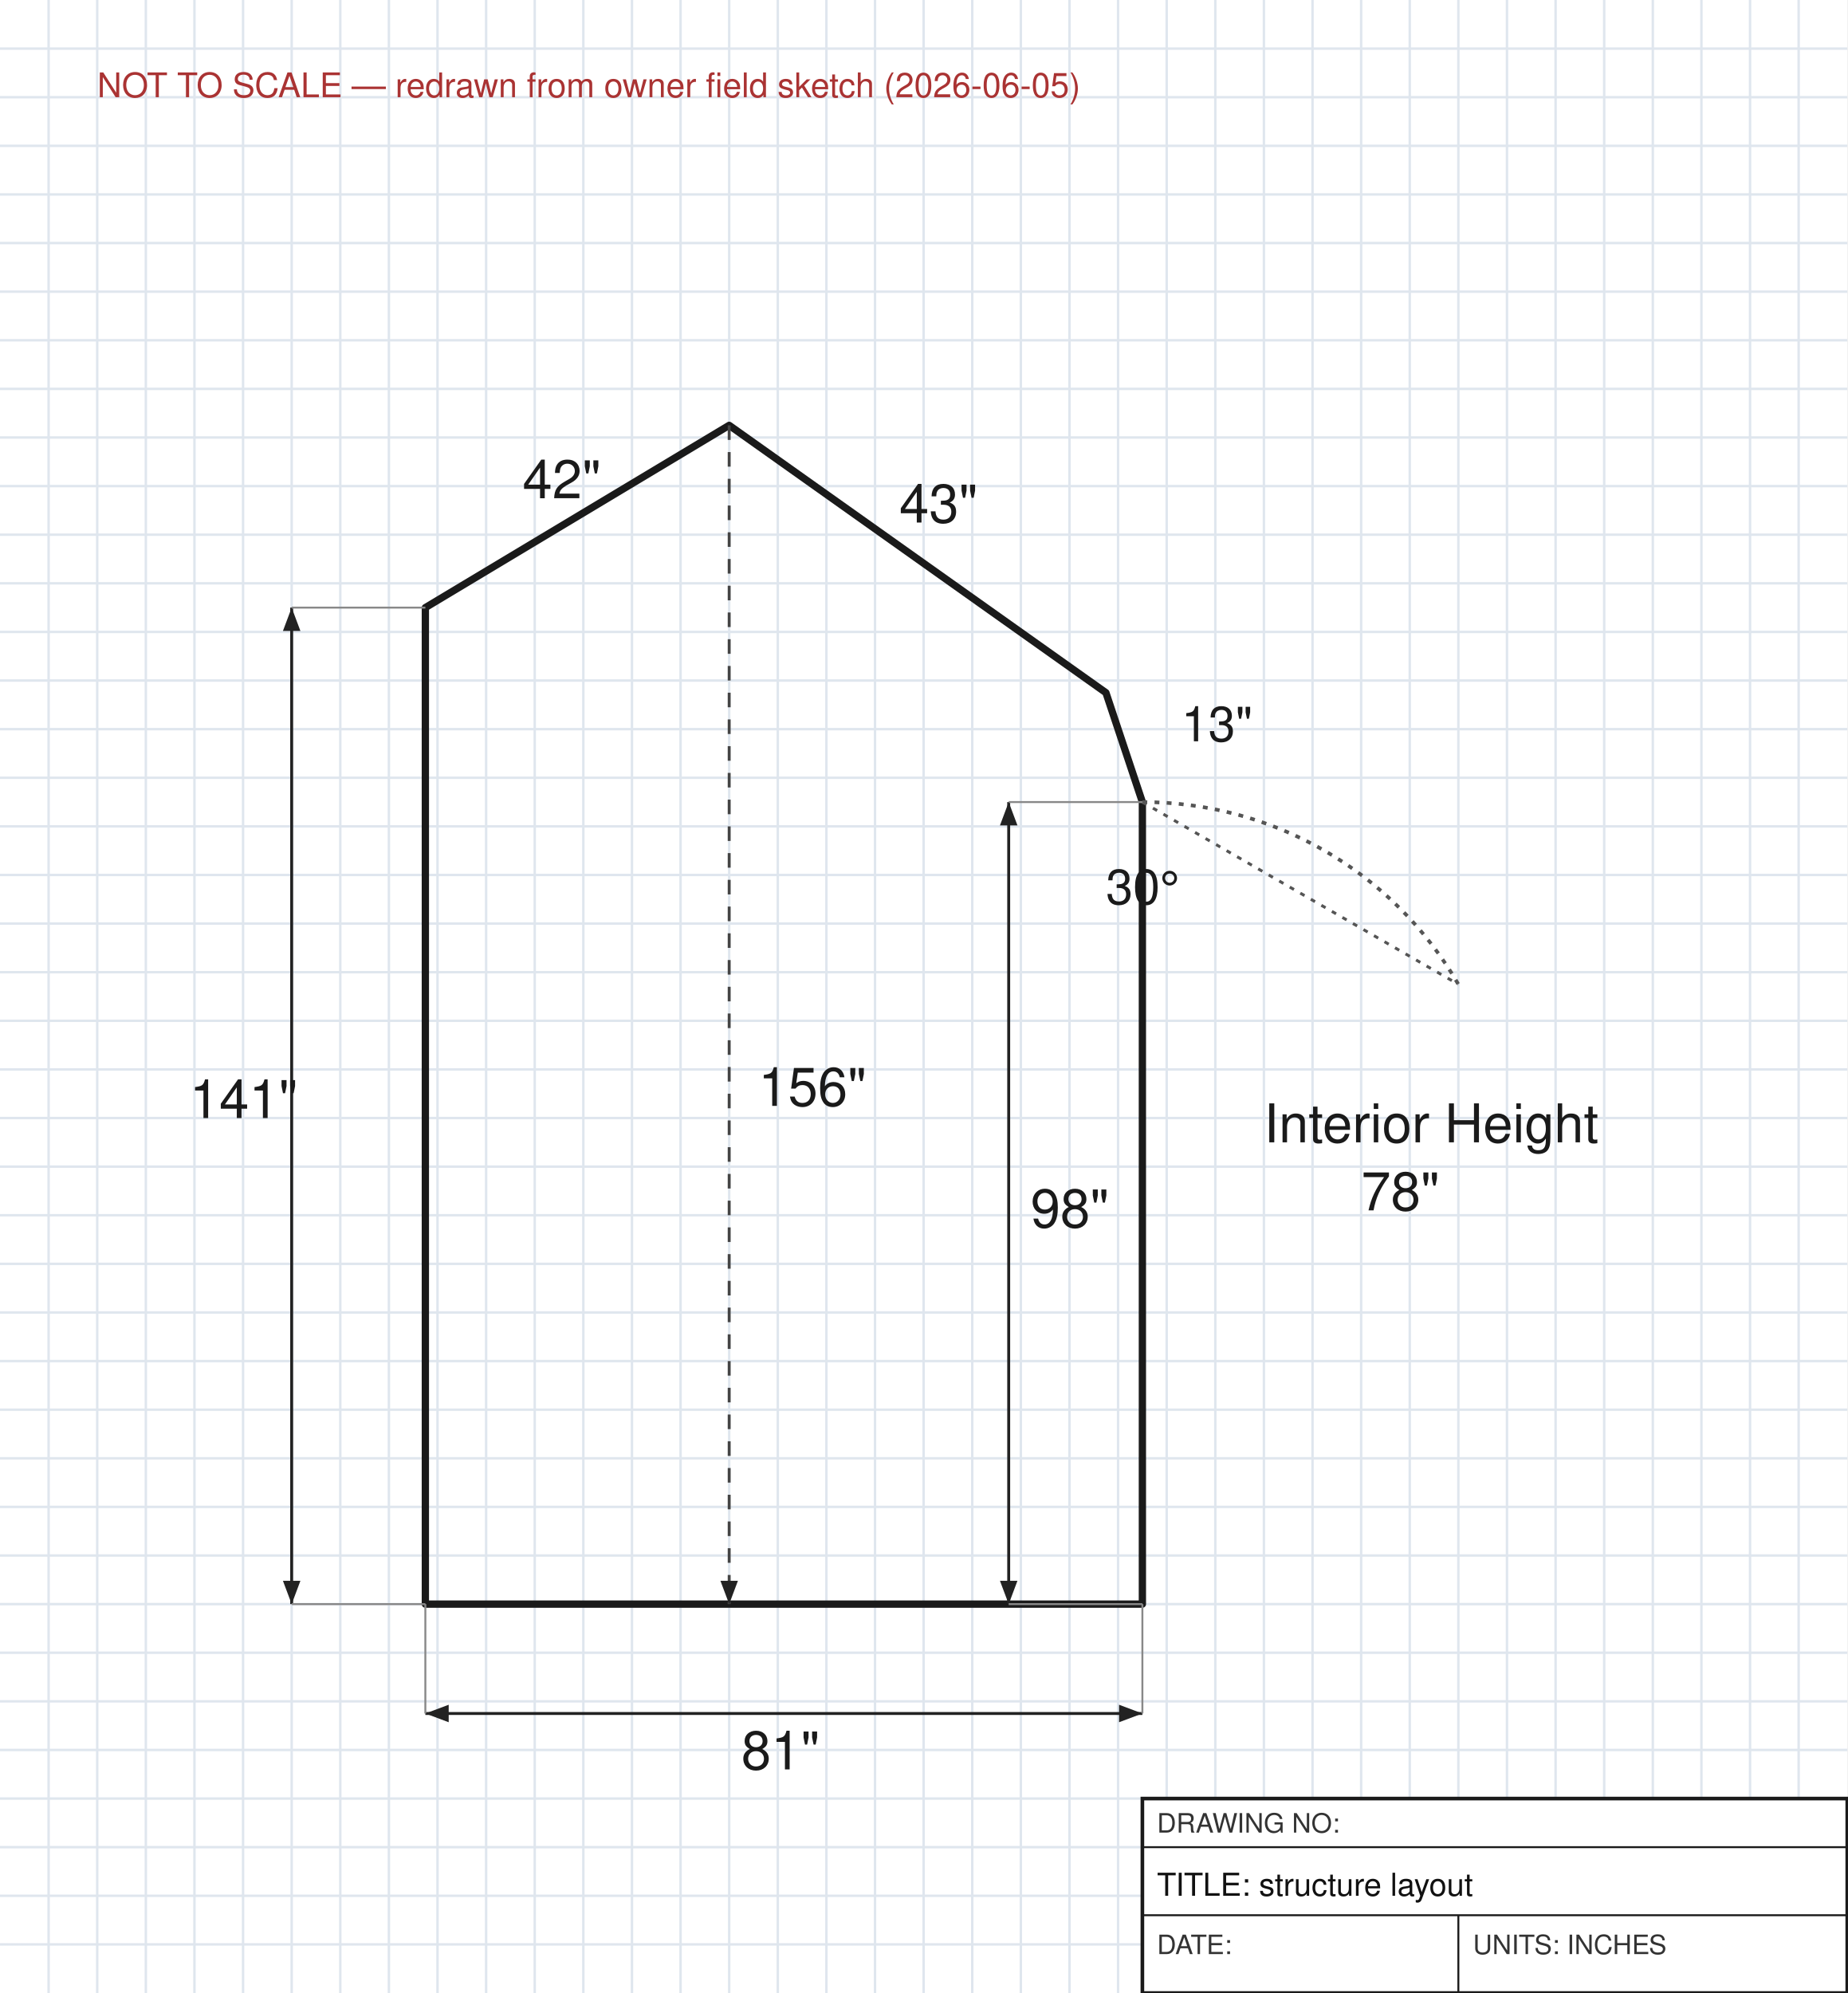
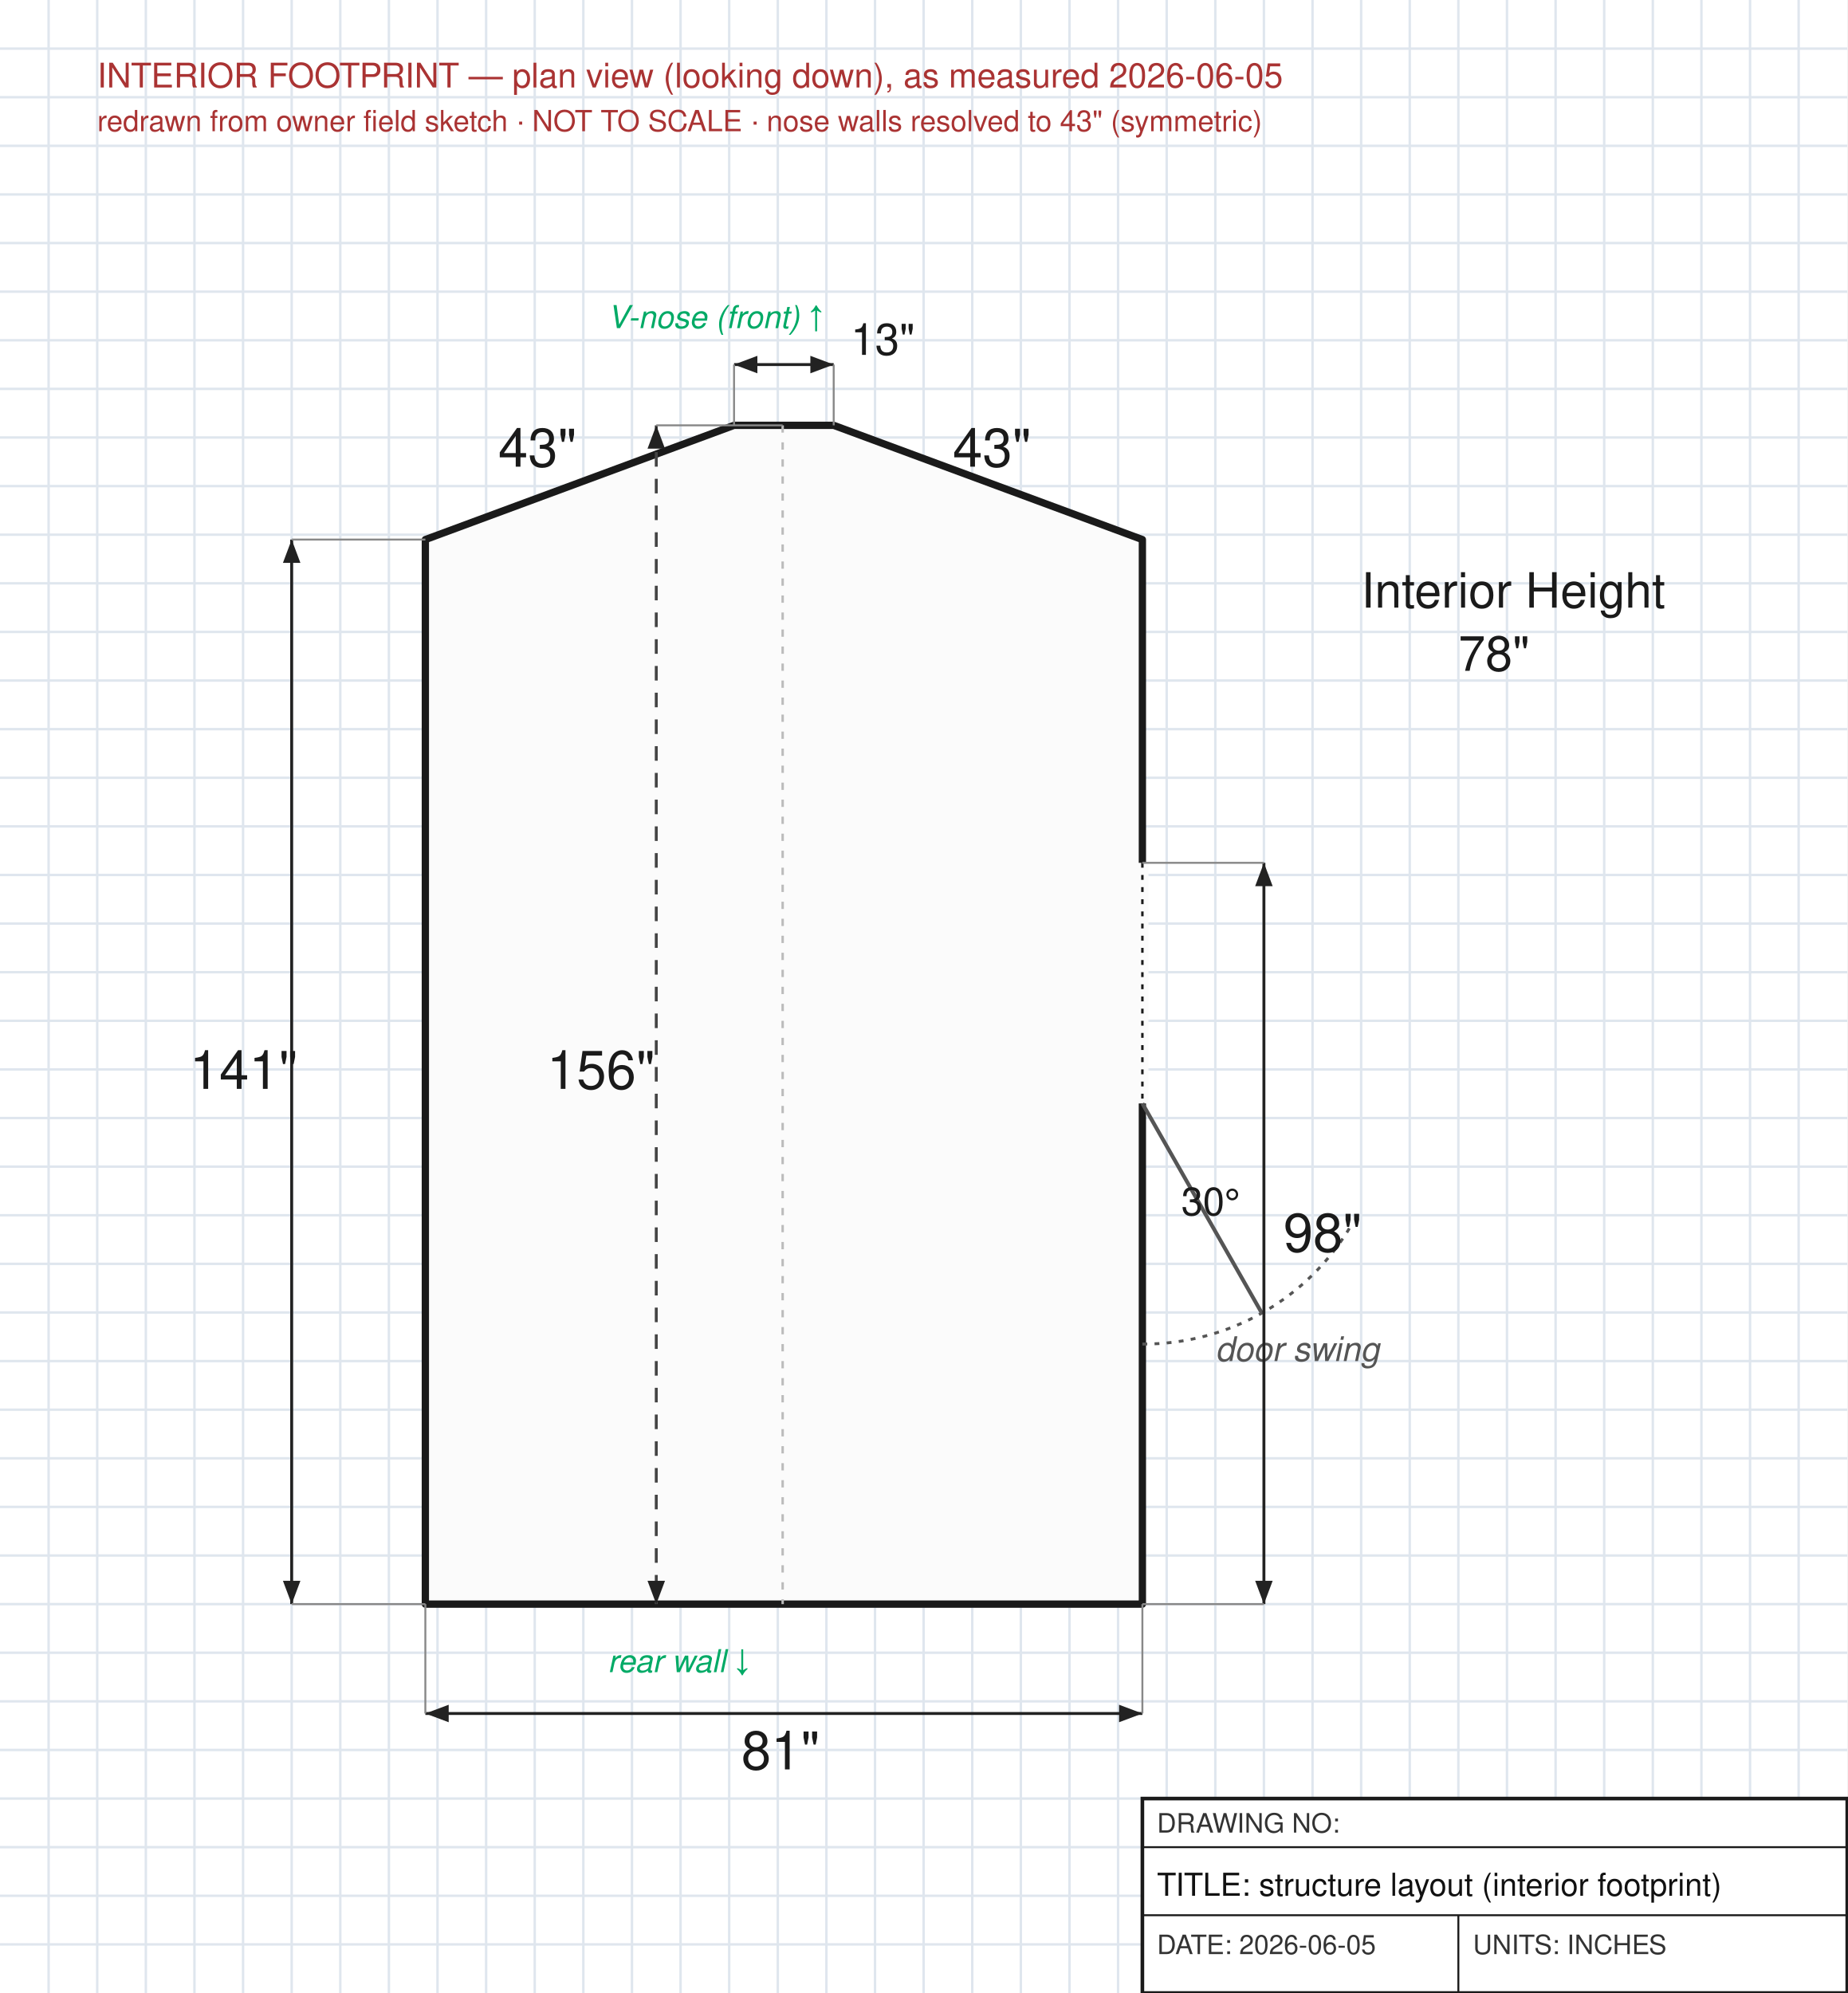
<svg xmlns="http://www.w3.org/2000/svg" width="760" height="820" viewBox="0 0 760 820" font-family="Helvetica, Arial, sans-serif">
  <defs>
    <marker id="arrow" markerWidth="10" markerHeight="10" refX="8" refY="3" orient="auto" markerUnits="strokeWidth">
      <path d="M0,0 L8,3 L0,6 z" fill="#222" />
    </marker>
    <marker id="arrowStart" markerWidth="10" markerHeight="10" refX="0" refY="3" orient="auto" markerUnits="strokeWidth">
      <path d="M8,0 L0,3 L8,6 z" fill="#222" />
    </marker>
  </defs>
  <rect x="0" y="0" width="760" height="820" fill="#ffffff" />
  <g stroke="#dfe6ee" stroke-width="1">
    <g>
      <line x1="20" y1="0" x2="20" y2="820" />
      <line x1="40" y1="0" x2="40" y2="820" />
      <line x1="60" y1="0" x2="60" y2="820" />
      <line x1="80" y1="0" x2="80" y2="820" />
      <line x1="100" y1="0" x2="100" y2="820" />
      <line x1="120" y1="0" x2="120" y2="820" />
      <line x1="140" y1="0" x2="140" y2="820" />
      <line x1="160" y1="0" x2="160" y2="820" />
      <line x1="180" y1="0" x2="180" y2="820" />
      <line x1="200" y1="0" x2="200" y2="820" />
      <line x1="220" y1="0" x2="220" y2="820" />
      <line x1="240" y1="0" x2="240" y2="820" />
      <line x1="260" y1="0" x2="260" y2="820" />
      <line x1="280" y1="0" x2="280" y2="820" />
      <line x1="300" y1="0" x2="300" y2="820" />
      <line x1="320" y1="0" x2="320" y2="820" />
      <line x1="340" y1="0" x2="340" y2="820" />
      <line x1="360" y1="0" x2="360" y2="820" />
      <line x1="380" y1="0" x2="380" y2="820" />
      <line x1="400" y1="0" x2="400" y2="820" />
      <line x1="420" y1="0" x2="420" y2="820" />
      <line x1="440" y1="0" x2="440" y2="820" />
      <line x1="460" y1="0" x2="460" y2="820" />
      <line x1="480" y1="0" x2="480" y2="820" />
      <line x1="500" y1="0" x2="500" y2="820" />
      <line x1="520" y1="0" x2="520" y2="820" />
      <line x1="540" y1="0" x2="540" y2="820" />
      <line x1="560" y1="0" x2="560" y2="820" />
      <line x1="580" y1="0" x2="580" y2="820" />
      <line x1="600" y1="0" x2="600" y2="820" />
      <line x1="620" y1="0" x2="620" y2="820" />
      <line x1="640" y1="0" x2="640" y2="820" />
      <line x1="660" y1="0" x2="660" y2="820" />
      <line x1="680" y1="0" x2="680" y2="820" />
      <line x1="700" y1="0" x2="700" y2="820" />
      <line x1="720" y1="0" x2="720" y2="820" />
      <line x1="740" y1="0" x2="740" y2="820" />
    </g>
    <g>
      <line x1="0" y1="20" x2="760" y2="20" />
      <line x1="0" y1="40" x2="760" y2="40" />
      <line x1="0" y1="60" x2="760" y2="60" />
      <line x1="0" y1="80" x2="760" y2="80" />
      <line x1="0" y1="100" x2="760" y2="100" />
      <line x1="0" y1="120" x2="760" y2="120" />
      <line x1="0" y1="140" x2="760" y2="140" />
      <line x1="0" y1="160" x2="760" y2="160" />
      <line x1="0" y1="180" x2="760" y2="180" />
      <line x1="0" y1="200" x2="760" y2="200" />
      <line x1="0" y1="220" x2="760" y2="220" />
      <line x1="0" y1="240" x2="760" y2="240" />
      <line x1="0" y1="260" x2="760" y2="260" />
      <line x1="0" y1="280" x2="760" y2="280" />
      <line x1="0" y1="300" x2="760" y2="300" />
      <line x1="0" y1="320" x2="760" y2="320" />
      <line x1="0" y1="340" x2="760" y2="340" />
      <line x1="0" y1="360" x2="760" y2="360" />
      <line x1="0" y1="380" x2="760" y2="380" />
      <line x1="0" y1="400" x2="760" y2="400" />
      <line x1="0" y1="420" x2="760" y2="420" />
      <line x1="0" y1="440" x2="760" y2="440" />
      <line x1="0" y1="460" x2="760" y2="460" />
      <line x1="0" y1="480" x2="760" y2="480" />
      <line x1="0" y1="500" x2="760" y2="500" />
      <line x1="0" y1="520" x2="760" y2="520" />
      <line x1="0" y1="540" x2="760" y2="540" />
      <line x1="0" y1="560" x2="760" y2="560" />
      <line x1="0" y1="580" x2="760" y2="580" />
      <line x1="0" y1="600" x2="760" y2="600" />
      <line x1="0" y1="620" x2="760" y2="620" />
      <line x1="0" y1="640" x2="760" y2="640" />
      <line x1="0" y1="660" x2="760" y2="660" />
      <line x1="0" y1="680" x2="760" y2="680" />
      <line x1="0" y1="700" x2="760" y2="700" />
      <line x1="0" y1="720" x2="760" y2="720" />
      <line x1="0" y1="740" x2="760" y2="740" />
      <line x1="0" y1="760" x2="760" y2="760" />
      <line x1="0" y1="780" x2="760" y2="780" />
      <line x1="0" y1="800" x2="760" y2="800" />
    </g>
  </g>
-   <polygon points="175,660 175,250 300,175 455,285 470,330 470,660" fill="none" stroke="#1a1a1a" stroke-width="3" stroke-linejoin="round" />
-   <path d="M 470 330 A 150 150 0 0 1 600 405" fill="none" stroke="#555" stroke-width="1.5" stroke-dasharray="2,3" />
-   <line x1="470" y1="330" x2="600" y2="405" stroke="#555" stroke-width="1.2" stroke-dasharray="2,3" />
-   <text x="215" y="205" font-size="22" fill="#1a1a1a">42"</text>
-   <text x="370" y="215" font-size="22" fill="#1a1a1a">43"</text>
-   <text x="486" y="305" font-size="20" fill="#1a1a1a">13"</text>
-   <text x="455" y="372" font-size="20" fill="#1a1a1a">30°</text>
-   <line x1="120" y1="250" x2="120" y2="660" stroke="#222" stroke-width="1.2" marker-start="url(#arrowStart)" marker-end="url(#arrow)" />
-   <line x1="120" y1="250" x2="175" y2="250" stroke="#888" stroke-width="0.8" />
+   <polygon points="175,660 175,222 302,175 343,175 470,222 470,660" fill="#fbfbfb" stroke="#1a1a1a" stroke-width="3" stroke-linejoin="round" />
+   <line x1="322" y1="175" x2="322" y2="660" stroke="#bbb" stroke-width="1" stroke-dasharray="3,4" />
+   <line x1="470" y1="355" x2="470" y2="454" stroke="#fbfbfb" stroke-width="5" />
+   <line x1="470" y1="355" x2="470" y2="454" stroke="#1a1a1a" stroke-width="1" stroke-dasharray="2,3" />
+   <line x1="470" y1="454" x2="519" y2="540" stroke="#555" stroke-width="1.6" />
+   <path d="M 470 553 A 99 99 0 0 0 556 504" fill="none" stroke="#555" stroke-width="1.2" stroke-dasharray="2,3" />
+   <text x="486" y="500" font-size="16" fill="#1a1a1a">30°</text>
+   <text x="500" y="560" font-size="14" fill="#555" font-style="italic">door swing</text>
+   <text x="205" y="192" font-size="22" fill="#1a1a1a">43"</text>
+   <text x="392" y="192" font-size="22" fill="#1a1a1a">43"</text>
+   <line x1="302" y1="150" x2="343" y2="150" stroke="#222" stroke-width="1.2" marker-start="url(#arrowStart)" marker-end="url(#arrow)" />
+   <line x1="302" y1="175" x2="302" y2="150" stroke="#888" stroke-width="0.8" />
+   <line x1="343" y1="175" x2="343" y2="150" stroke="#888" stroke-width="0.8" />
+   <text x="350" y="146" font-size="18" fill="#1a1a1a">13"</text>
+   <line x1="120" y1="222" x2="120" y2="660" stroke="#222" stroke-width="1.2" marker-start="url(#arrowStart)" marker-end="url(#arrow)" />
+   <line x1="120" y1="222" x2="175" y2="222" stroke="#888" stroke-width="0.8" />
  <line x1="120" y1="660" x2="175" y2="660" stroke="#888" stroke-width="0.8" />
-   <text x="78" y="460" font-size="22" fill="#1a1a1a">141"</text>
-   <line x1="300" y1="175" x2="300" y2="660" stroke="#444" stroke-width="1.2" stroke-dasharray="6,5" marker-end="url(#arrow)" />
-   <text x="312" y="455" font-size="22" fill="#1a1a1a">156"</text>
-   <line x1="415" y1="330" x2="415" y2="660" stroke="#222" stroke-width="1.2" marker-start="url(#arrowStart)" marker-end="url(#arrow)" />
-   <line x1="415" y1="330" x2="470" y2="330" stroke="#888" stroke-width="0.8" />
-   <line x1="415" y1="660" x2="470" y2="660" stroke="#888" stroke-width="0.8" />
-   <text x="424" y="505" font-size="22" fill="#1a1a1a">98"</text>
-   <text x="520" y="470" font-size="22" fill="#1a1a1a">Interior Height</text>
-   <text x="560" y="498" font-size="22" fill="#1a1a1a">78"</text>
+   <text x="78" y="448" font-size="22" fill="#1a1a1a">141"</text>
+   <line x1="270" y1="175" x2="270" y2="660" stroke="#444" stroke-width="1.2" stroke-dasharray="6,5" marker-start="url(#arrowStart)" marker-end="url(#arrow)" />
+   <line x1="270" y1="175" x2="322" y2="175" stroke="#888" stroke-width="0.8" />
+   <text x="225" y="448" font-size="22" fill="#1a1a1a">156"</text>
+   <line x1="520" y1="355" x2="520" y2="660" stroke="#222" stroke-width="1.2" marker-start="url(#arrowStart)" marker-end="url(#arrow)" />
+   <line x1="470" y1="355" x2="520" y2="355" stroke="#888" stroke-width="0.8" />
+   <line x1="470" y1="660" x2="520" y2="660" stroke="#888" stroke-width="0.8" />
+   <text x="528" y="515" font-size="22" fill="#1a1a1a">98"</text>
+   <text x="560" y="250" font-size="20" fill="#1a1a1a">Interior Height</text>
+   <text x="600" y="276" font-size="20" fill="#1a1a1a">78"</text>
  <line x1="175" y1="705" x2="470" y2="705" stroke="#222" stroke-width="1.2" marker-start="url(#arrowStart)" marker-end="url(#arrow)" />
  <line x1="175" y1="660" x2="175" y2="705" stroke="#888" stroke-width="0.8" />
  <line x1="470" y1="660" x2="470" y2="705" stroke="#888" stroke-width="0.8" />
  <text x="305" y="728" font-size="22" fill="#1a1a1a">81"</text>
-   <text x="40" y="40" font-size="14" fill="#a33">NOT TO SCALE — redrawn from owner field sketch (2026-06-05)</text>
+   <text x="40" y="36" font-size="14" fill="#a33">INTERIOR FOOTPRINT — plan view (looking down), as measured 2026-06-05</text>
+   <text x="40" y="54" font-size="12" fill="#a33">redrawn from owner field sketch · NOT TO SCALE · nose walls resolved to 43" (symmetric)</text>
+   <text x="250" y="135" font-size="13" fill="#0a6" font-style="italic">V-nose (front) ↑</text>
+   <text x="250" y="688" font-size="13" fill="#0a6" font-style="italic">rear wall ↓</text>
  <g>
    <rect x="470" y="740" width="290" height="80" fill="#ffffff" stroke="#1a1a1a" stroke-width="1.5" />
    <line x1="470" y1="760" x2="760" y2="760" stroke="#1a1a1a" stroke-width="0.8" />
    <line x1="470" y1="788" x2="760" y2="788" stroke="#1a1a1a" stroke-width="0.8" />
    <line x1="600" y1="788" x2="600" y2="820" stroke="#1a1a1a" stroke-width="0.8" />
    <text x="476" y="754" font-size="11" fill="#333">DRAWING NO:</text>
-     <text x="476" y="780" font-size="13" fill="#111">TITLE:  structure layout</text>
-     <text x="476" y="804" font-size="11" fill="#333">DATE:</text>
+     <text x="476" y="780" font-size="13" fill="#111">TITLE:  structure layout (interior footprint)</text>
+     <text x="476" y="804" font-size="11" fill="#333">DATE: 2026-06-05</text>
    <text x="606" y="804" font-size="11" fill="#333">UNITS: INCHES</text>
  </g>
</svg>
